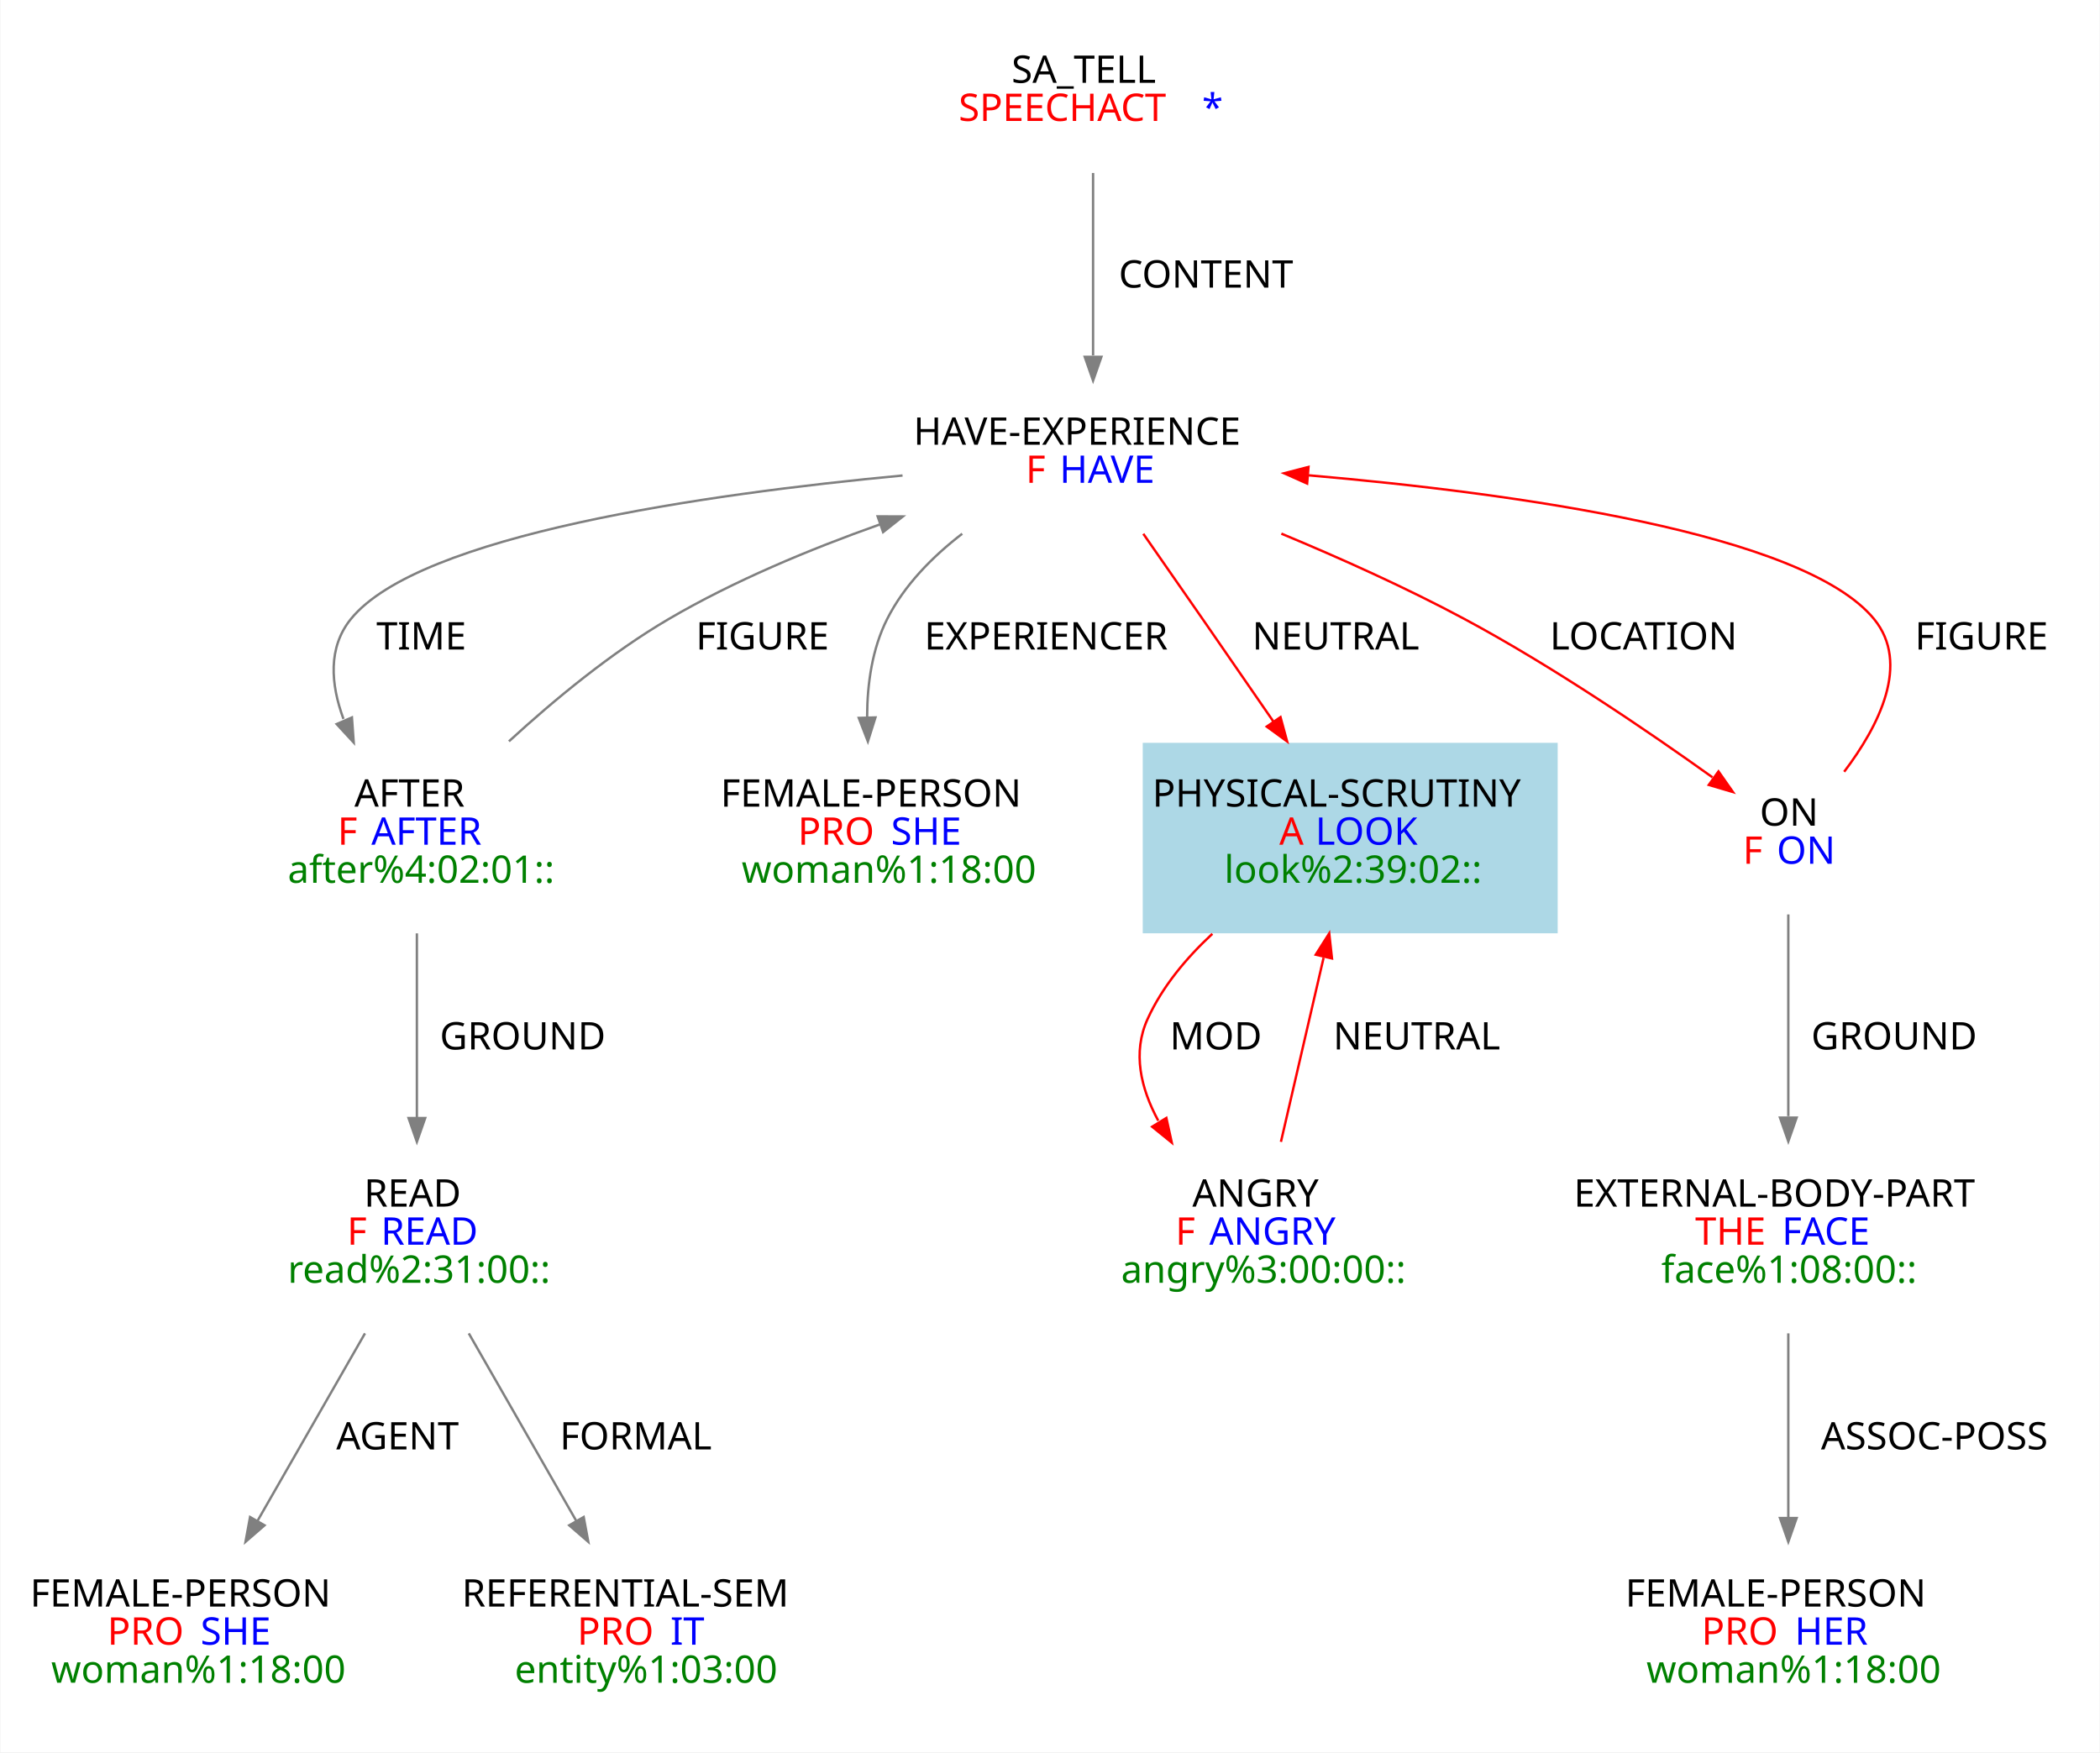
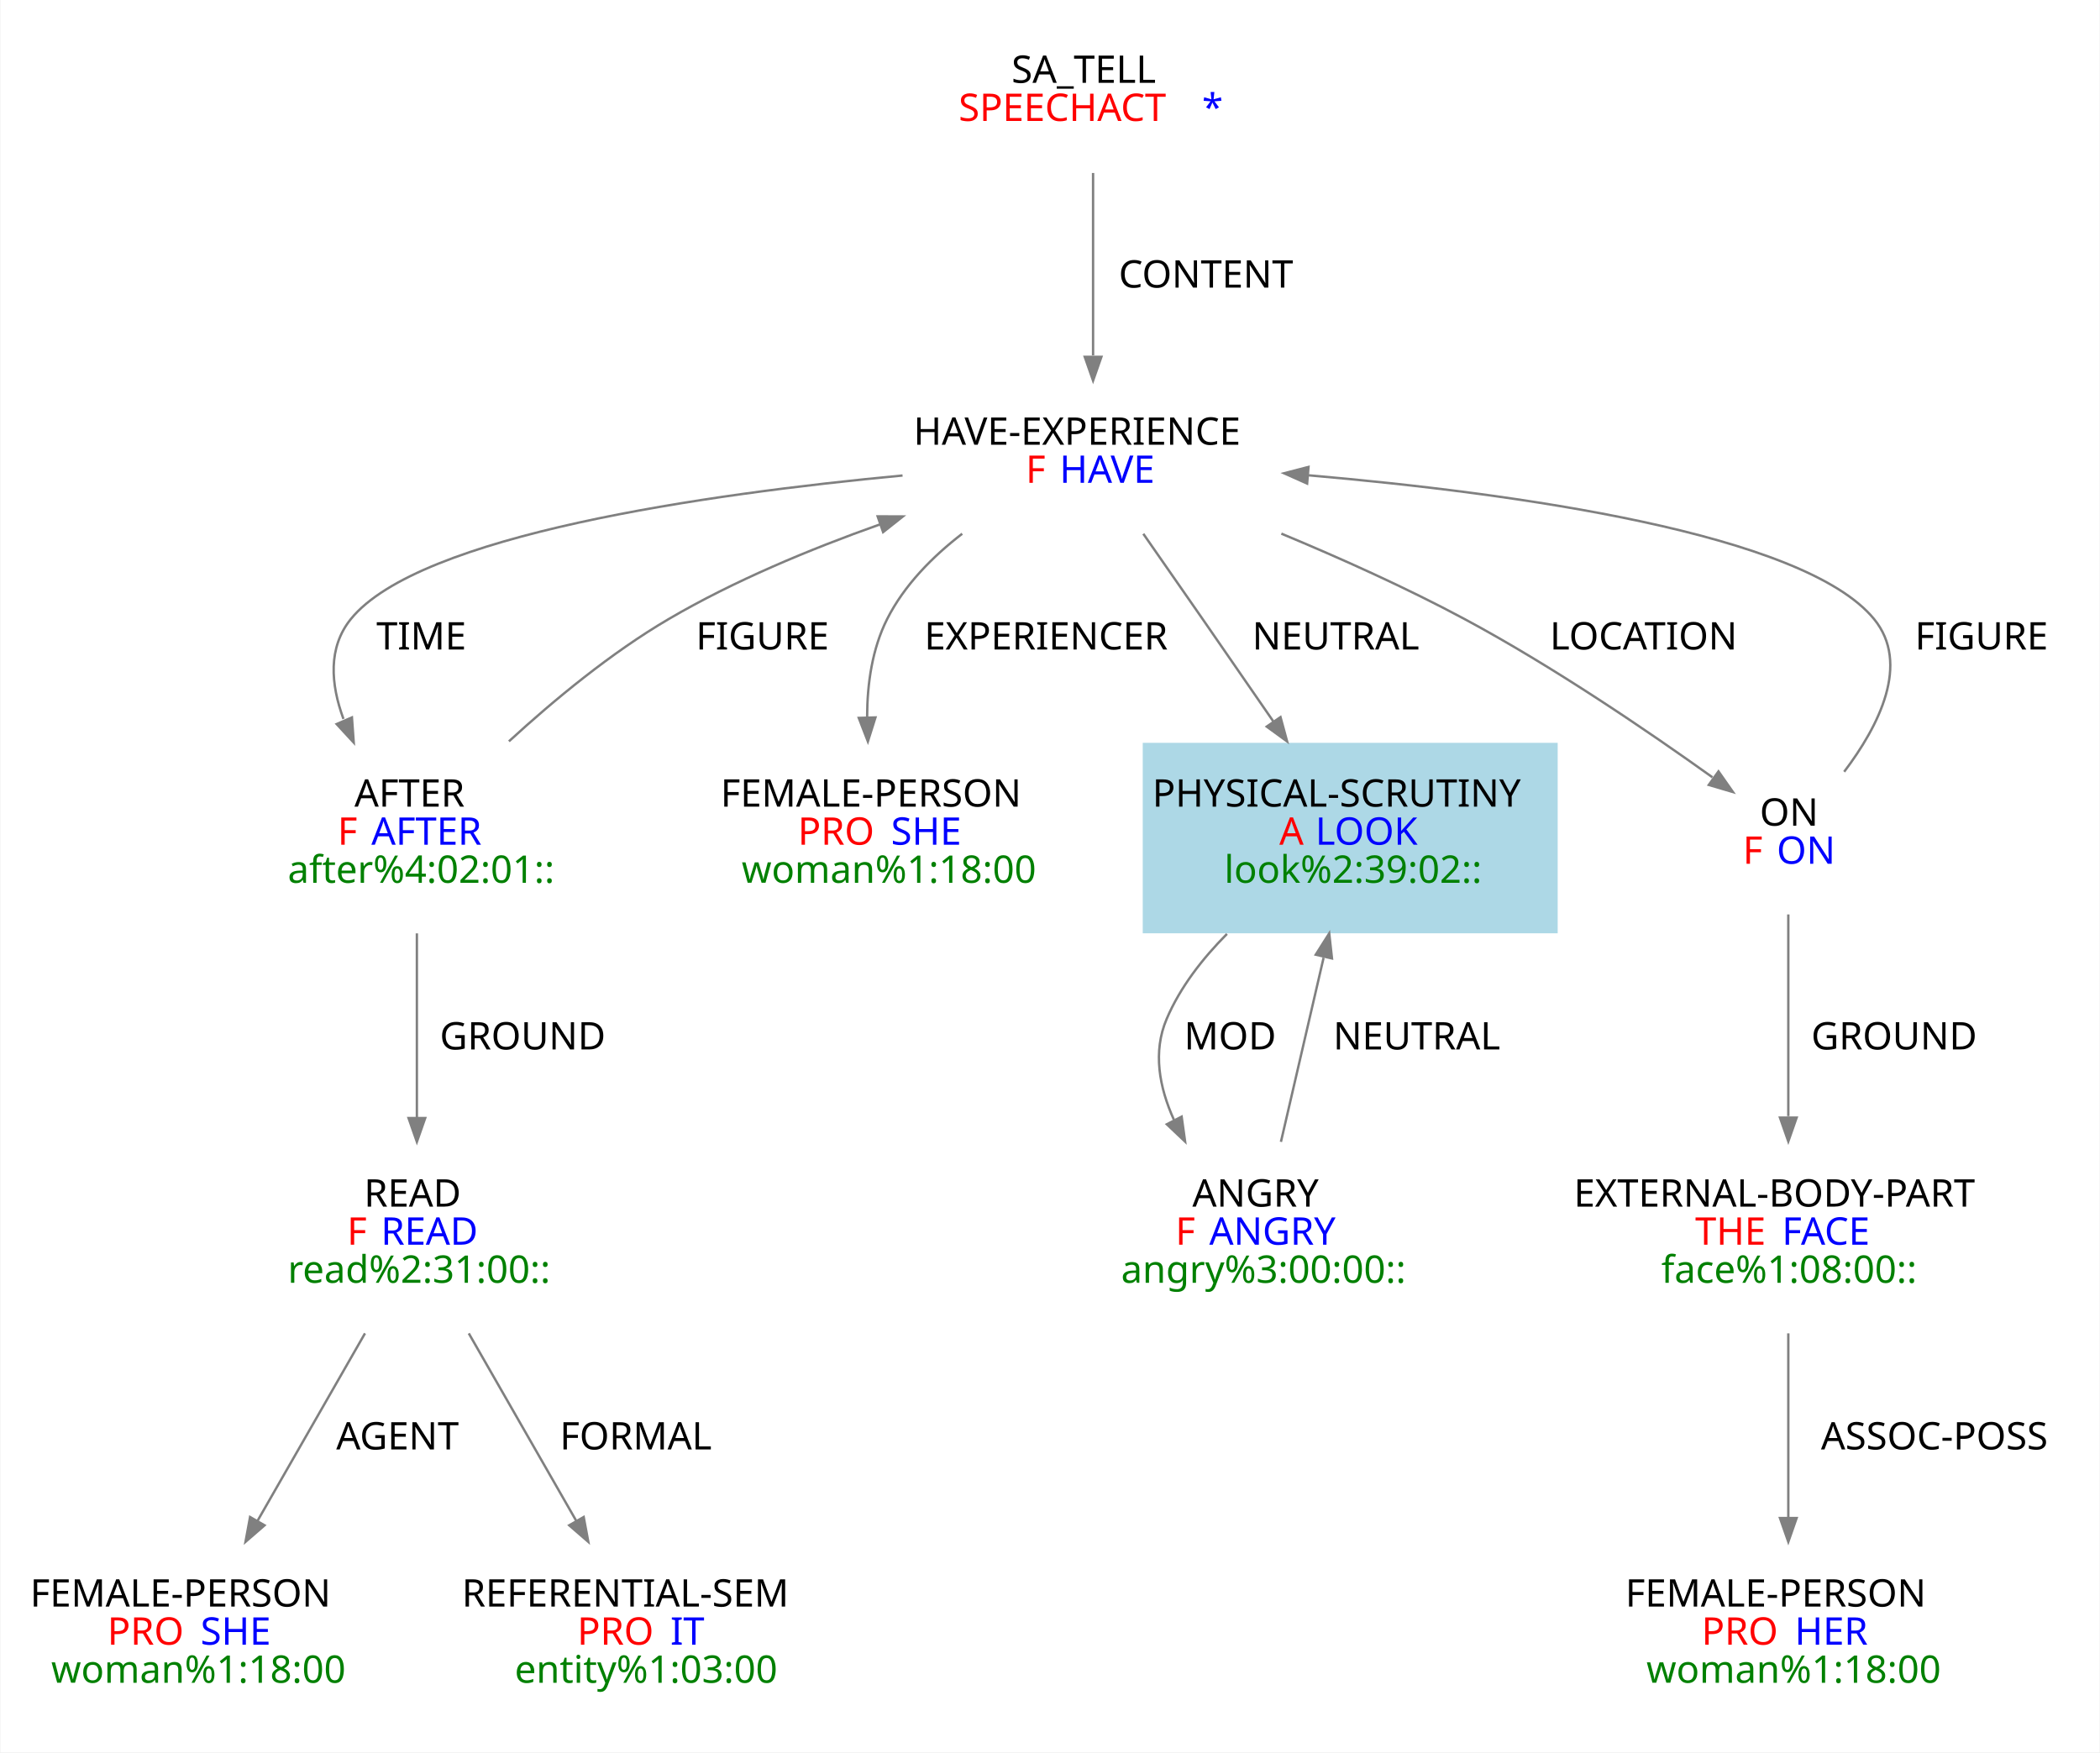
<svg xmlns="http://www.w3.org/2000/svg" xmlns:xlink="http://www.w3.org/1999/xlink" width="441pt" height="368pt" viewBox="0.00 0.00 440.81 368.00">
  <g id="graph0" class="graph" transform="scale(1 1) rotate(0) translate(4 364)">
    <polygon fill="white" stroke="transparent" points="-4,4 -4,-364 436.81,-364 436.81,4 -4,4" />
    <g id="node1" class="node">
      <g id="a_node1">
        <a xlink:href="http://trips.ihmc.us/lexicon/data/ONT::SA_TELL.xml" xlink:title="&lt;font color=&quot;green&quot;&gt;&lt;br /&gt;&lt;/font&gt; &lt;font color=&quot;black&quot;&gt;SA_TELL&lt;/font&gt; &lt;font color=&quot;green&quot;&gt;&lt;br /&gt;&lt;/font&gt; &lt;font color=&quot;red&quot;&gt;SPEECHACT&lt;/font&gt; &lt;font color=&quot;blue&quot;&gt;* &lt;/font&gt; &lt;font color=&quot;green&quot;&gt;&lt;br /&gt; &lt;/font&gt;">
          <text text-anchor="start" x="206.11" y="-346.6" font-family="Work Sans" font-size="8.00"> </text>
          <text text-anchor="start" x="208.33" y="-346.6" font-family="Work Sans" font-size="8.00">SA_TELL</text>
          <text text-anchor="start" x="242.57" y="-346.6" font-family="Work Sans" font-size="8.00"> </text>
          <text text-anchor="start" x="195" y="-338.6" font-family="Work Sans" font-size="8.00"> </text>
          <text text-anchor="start" x="197.22" y="-338.6" font-family="Work Sans" font-size="8.00" fill="red">SPEECHACT</text>
          <text text-anchor="start" x="246.12" y="-338.6" font-family="Work Sans" font-size="8.00"> </text>
          <text text-anchor="start" x="248.34" y="-338.6" font-family="Work Sans" font-size="8.00" fill="blue">* </text>
          <text text-anchor="start" x="253.68" y="-338.6" font-family="Work Sans" font-size="8.00"> </text>
          <text text-anchor="start" x="224.34" y="-330.6" font-family="Work Sans" font-size="8.00" fill="green"> </text>
        </a>
      </g>
    </g>
    <g id="node2" class="node">
      <g id="a_node2">
        <a xlink:href="http://trips.ihmc.us/lexicon/data/ONT::HAVE-EXPERIENCE.xml" xlink:title="&lt;font color=&quot;green&quot;&gt;&lt;br /&gt;&lt;/font&gt; &lt;font color=&quot;black&quot;&gt;HAVE-EXPERIENCE&lt;/font&gt; &lt;font color=&quot;green&quot;&gt;&lt;br /&gt;&lt;/font&gt; &lt;font color=&quot;red&quot;&gt;F&lt;/font&gt; &lt;font color=&quot;blue&quot;&gt;HAVE&lt;/font&gt; &lt;font color=&quot;green&quot;&gt;&lt;br /&gt; &lt;/font&gt;">
          <text text-anchor="start" x="185.51" y="-270.6" font-family="Work Sans" font-size="8.00"> </text>
          <text text-anchor="start" x="187.74" y="-270.6" font-family="Work Sans" font-size="8.00">HAVE-EXPERIENCE</text>
          <text text-anchor="start" x="263.17" y="-270.6" font-family="Work Sans" font-size="8.00"> </text>
          <text text-anchor="start" x="209.08" y="-262.6" font-family="Work Sans" font-size="8.00"> </text>
          <text text-anchor="start" x="211.3" y="-262.6" font-family="Work Sans" font-size="8.00" fill="red">F</text>
          <text text-anchor="start" x="216.19" y="-262.6" font-family="Work Sans" font-size="8.00"> </text>
          <text text-anchor="start" x="218.41" y="-262.6" font-family="Work Sans" font-size="8.00" fill="blue">HAVE</text>
          <text text-anchor="start" x="239.6" y="-262.6" font-family="Work Sans" font-size="8.00"> </text>
          <text text-anchor="start" x="224.34" y="-254.6" font-family="Work Sans" font-size="8.00" fill="green"> </text>
        </a>
      </g>
    </g>
-     <g id="edge4" class="edge">
+     <g id="edge10" class="edge">
      <path fill="none" stroke="grey" stroke-width="0.5" d="M225.45,-327.67C225.45,-316.58 225.45,-301.49 225.45,-289.38" />
      <polygon fill="grey" stroke="grey" stroke-width="0.5" points="227.2,-289.06 225.45,-284.06 223.7,-289.06 227.2,-289.06" />
      <text text-anchor="middle" x="249.16" y="-303.6" font-family="Work Sans" font-size="8.00"> CONTENT   </text>
    </g>
    <g id="node3" class="node">
      <g id="a_node3">
        <a xlink:href="http://trips.ihmc.us/lexicon/data/ONT::AFTER.xml" xlink:title="&lt;font color=&quot;green&quot;&gt;&lt;br /&gt;&lt;/font&gt; &lt;font color=&quot;black&quot;&gt;AFTER&lt;/font&gt; &lt;font color=&quot;green&quot;&gt;&lt;br /&gt;&lt;/font&gt; &lt;font color=&quot;red&quot;&gt;F&lt;/font&gt; &lt;font color=&quot;blue&quot;&gt;AFTER&lt;/font&gt; &lt;font color=&quot;green&quot;&gt;&lt;br /&gt;&lt;/font&gt; &lt;font color=&quot;green&quot;&gt;after%4:02:01::&lt;/font&gt; &lt;font color=&quot;green&quot;&gt;&lt;br /&gt; &lt;/font&gt;">
          <text text-anchor="start" x="68.12" y="-194.6" font-family="Work Sans" font-size="8.00"> </text>
          <text text-anchor="start" x="70.34" y="-194.6" font-family="Work Sans" font-size="8.00">AFTER</text>
          <text text-anchor="start" x="96.56" y="-194.6" font-family="Work Sans" font-size="8.00"> </text>
          <text text-anchor="start" x="64.56" y="-186.6" font-family="Work Sans" font-size="8.00"> </text>
          <text text-anchor="start" x="66.79" y="-186.6" font-family="Work Sans" font-size="8.00" fill="red">F</text>
          <text text-anchor="start" x="71.67" y="-186.6" font-family="Work Sans" font-size="8.00"> </text>
          <text text-anchor="start" x="73.89" y="-186.6" font-family="Work Sans" font-size="8.00" fill="blue">AFTER</text>
          <text text-anchor="start" x="100.12" y="-186.6" font-family="Work Sans" font-size="8.00"> </text>
          <text text-anchor="start" x="54.1" y="-178.6" font-family="Work Sans" font-size="8.00"> </text>
          <text text-anchor="start" x="56.32" y="-178.6" font-family="Work Sans" font-size="8.00" fill="green">after%4:02:01::</text>
          <text text-anchor="start" x="110.58" y="-178.6" font-family="Work Sans" font-size="8.00"> </text>
          <text text-anchor="start" x="82.34" y="-170.6" font-family="Work Sans" font-size="8.00" fill="green"> </text>
        </a>
      </g>
    </g>
-     <g id="edge5" class="edge">
+     <g id="edge2" class="edge">
      <path fill="none" stroke="grey" stroke-width="0.5" d="M185.44,-264.14C144.19,-260.26 83.92,-251.67 69.59,-234 64.74,-228.01 65.34,-220.34 68.03,-213.02" />
      <polygon fill="grey" stroke="grey" stroke-width="0.5" points="69.81,-213.33 70.19,-208.05 66.6,-211.94 69.81,-213.33" />
      <text text-anchor="middle" x="84.38" y="-227.6" font-family="Work Sans" font-size="8.00"> TIME   </text>
    </g>
    <g id="node7" class="node">
      <g id="a_node7">
        <a xlink:href="http://trips.ihmc.us/lexicon/data/ONT::FEMALE-PERSON.xml" xlink:title="&lt;font color=&quot;green&quot;&gt;&lt;br /&gt;&lt;/font&gt; &lt;font color=&quot;black&quot;&gt;FEMALE-PERSON&lt;/font&gt; &lt;font color=&quot;green&quot;&gt;&lt;br /&gt;&lt;/font&gt; &lt;font color=&quot;red&quot;&gt;PRO&lt;/font&gt; &lt;font color=&quot;blue&quot;&gt;SHE&lt;/font&gt; &lt;font color=&quot;green&quot;&gt;&lt;br /&gt;&lt;/font&gt; &lt;font color=&quot;green&quot;&gt;woman%1:18:00&lt;/font&gt; &lt;font color=&quot;green&quot;&gt;&lt;br /&gt; &lt;/font&gt;">
          <text text-anchor="start" x="145" y="-194.6" font-family="Work Sans" font-size="8.00"> </text>
          <text text-anchor="start" x="147.22" y="-194.6" font-family="Work Sans" font-size="8.00">FEMALE-PERSON</text>
          <text text-anchor="start" x="215.68" y="-194.6" font-family="Work Sans" font-size="8.00"> </text>
          <text text-anchor="start" x="161.22" y="-186.6" font-family="Work Sans" font-size="8.00"> </text>
          <text text-anchor="start" x="163.45" y="-186.6" font-family="Work Sans" font-size="8.00" fill="red">PRO</text>
          <text text-anchor="start" x="180.78" y="-186.6" font-family="Work Sans" font-size="8.00"> </text>
          <text text-anchor="start" x="183.01" y="-186.6" font-family="Work Sans" font-size="8.00" fill="blue">SHE</text>
          <text text-anchor="start" x="199.46" y="-186.6" font-family="Work Sans" font-size="8.00"> </text>
          <text text-anchor="start" x="149.43" y="-178.6" font-family="Work Sans" font-size="8.00"> </text>
          <text text-anchor="start" x="151.65" y="-178.6" font-family="Work Sans" font-size="8.00" fill="green">woman%1:18:00</text>
          <text text-anchor="start" x="211.25" y="-178.6" font-family="Work Sans" font-size="8.00"> </text>
          <text text-anchor="start" x="180.34" y="-170.6" font-family="Work Sans" font-size="8.00" fill="green"> </text>
        </a>
      </g>
    </g>
-     <g id="edge11" class="edge">
+     <g id="edge4" class="edge">
      <path fill="none" stroke="grey" stroke-width="0.5" d="M197.97,-251.91C191.68,-247.07 185.79,-241.08 182.21,-234 179.07,-227.78 178.02,-220.42 178,-213.48" />
      <polygon fill="grey" stroke="grey" stroke-width="0.5" points="179.75,-213.33 178.16,-208.28 176.25,-213.23 179.75,-213.33" />
      <text text-anchor="middle" x="215.57" y="-227.6" font-family="Work Sans" font-size="8.00"> EXPERIENCER   </text>
    </g>
    <g id="node8" class="node">
      <g id="a_node8">
        <a xlink:href="http://trips.ihmc.us/lexicon/data/ONT::PHYSICAL-SCRUTINY.xml" xlink:title="&lt;font color=&quot;green&quot;&gt;&lt;br /&gt;&lt;/font&gt; &lt;font color=&quot;black&quot;&gt;PHYSICAL-SCRUTINY&lt;/font&gt; &lt;font color=&quot;green&quot;&gt;&lt;br /&gt;&lt;/font&gt; &lt;font color=&quot;red&quot;&gt;A&lt;/font&gt; &lt;font color=&quot;blue&quot;&gt;LOOK&lt;/font&gt; &lt;font color=&quot;green&quot;&gt;&lt;br /&gt;&lt;/font&gt; &lt;font color=&quot;green&quot;&gt;look%2:39:02::&lt;/font&gt; &lt;font color=&quot;green&quot;&gt;&lt;br /&gt; &lt;/font&gt;">
          <polygon fill="lightblue" stroke="transparent" points="323.02,-208 235.88,-208 235.88,-168 323.02,-168 323.02,-208" />
          <text text-anchor="start" x="235.67" y="-194.6" font-family="Work Sans" font-size="8.00"> </text>
          <text text-anchor="start" x="237.89" y="-194.6" font-family="Work Sans" font-size="8.00">PHYSICAL-SCRUTINY</text>
          <text text-anchor="start" x="321.01" y="-194.6" font-family="Work Sans" font-size="8.00"> </text>
          <text text-anchor="start" x="262.33" y="-186.6" font-family="Work Sans" font-size="8.00"> </text>
          <text text-anchor="start" x="264.56" y="-186.6" font-family="Work Sans" font-size="8.00" fill="red">A</text>
          <text text-anchor="start" x="269.89" y="-186.6" font-family="Work Sans" font-size="8.00"> </text>
          <text text-anchor="start" x="272.12" y="-186.6" font-family="Work Sans" font-size="8.00" fill="blue">LOOK</text>
          <text text-anchor="start" x="294.35" y="-186.6" font-family="Work Sans" font-size="8.00"> </text>
          <text text-anchor="start" x="250.77" y="-178.6" font-family="Work Sans" font-size="8.00"> </text>
          <text text-anchor="start" x="252.99" y="-178.6" font-family="Work Sans" font-size="8.00" fill="green">look%2:39:02::</text>
          <text text-anchor="start" x="305.91" y="-178.6" font-family="Work Sans" font-size="8.00"> </text>
          <text text-anchor="start" x="278.34" y="-170.6" font-family="Work Sans" font-size="8.00" fill="green"> </text>
        </a>
      </g>
    </g>
-     <g id="edge1" class="edge">
-       <path fill="none" stroke="red" stroke-width="0.5" d="M236,-251.9C239.92,-246.28 244.39,-239.85 248.45,-234 253.28,-227.03 258.52,-219.43 263.3,-212.5" />
-       <polygon fill="red" stroke="red" stroke-width="0.5" points="264.81,-213.4 266.2,-208.29 261.92,-211.41 264.81,-213.4" />
+     <g id="edge8" class="edge">
+       <path fill="none" stroke="grey" stroke-width="0.5" d="M236,-251.9C239.92,-246.28 244.39,-239.85 248.45,-234 253.28,-227.03 258.52,-219.43 263.3,-212.5" />
+       <polygon fill="grey" stroke="grey" stroke-width="0.5" points="264.81,-213.4 266.2,-208.29 261.92,-211.41 264.81,-213.4" />
      <text text-anchor="middle" x="276.42" y="-227.6" font-family="Work Sans" font-size="8.00"> NEUTRAL   </text>
    </g>
    <g id="node10" class="node">
      <g id="a_node10">
        <a xlink:href="http://trips.ihmc.us/lexicon/data/ONT::ON.xml" xlink:title="&lt;font color=&quot;green&quot;&gt;&lt;br /&gt;&lt;/font&gt; &lt;font color=&quot;black&quot;&gt;ON&lt;/font&gt; &lt;font color=&quot;green&quot;&gt;&lt;br /&gt;&lt;/font&gt; &lt;font color=&quot;red&quot;&gt;F&lt;/font&gt; &lt;font color=&quot;blue&quot;&gt;ON&lt;/font&gt; &lt;font color=&quot;green&quot;&gt;&lt;br /&gt; &lt;/font&gt;">
          <text text-anchor="start" x="363.23" y="-190.6" font-family="Work Sans" font-size="8.00"> </text>
          <text text-anchor="start" x="365.45" y="-190.6" font-family="Work Sans" font-size="8.00">ON</text>
          <text text-anchor="start" x="377.45" y="-190.6" font-family="Work Sans" font-size="8.00"> </text>
          <text text-anchor="start" x="359.67" y="-182.6" font-family="Work Sans" font-size="8.00"> </text>
          <text text-anchor="start" x="361.9" y="-182.6" font-family="Work Sans" font-size="8.00" fill="red">F</text>
          <text text-anchor="start" x="366.78" y="-182.6" font-family="Work Sans" font-size="8.00"> </text>
          <text text-anchor="start" x="369.01" y="-182.6" font-family="Work Sans" font-size="8.00" fill="blue">ON</text>
          <text text-anchor="start" x="381.01" y="-182.6" font-family="Work Sans" font-size="8.00"> </text>
          <text text-anchor="start" x="370.34" y="-174.6" font-family="Work Sans" font-size="8.00" fill="green"> </text>
        </a>
      </g>
    </g>
-     <g id="edge7" class="edge">
-       <path fill="none" stroke="red" stroke-width="0.5" d="M264.99,-251.93C277.52,-246.72 291.27,-240.53 303.45,-234 322.06,-224.02 342.06,-210.39 355.52,-200.76" />
-       <polygon fill="red" stroke="red" stroke-width="0.5" points="356.79,-202 359.83,-197.66 354.75,-199.16 356.79,-202" />
+     <g id="edge14" class="edge">
+       <path fill="none" stroke="grey" stroke-width="0.5" d="M264.99,-251.93C277.52,-246.72 291.27,-240.53 303.45,-234 322.06,-224.02 342.06,-210.39 355.52,-200.76" />
+       <polygon fill="grey" stroke="grey" stroke-width="0.5" points="356.79,-202 359.83,-197.66 354.75,-199.16 356.79,-202" />
      <text text-anchor="middle" x="341.05" y="-227.6" font-family="Work Sans" font-size="8.00"> LOCATION   </text>
    </g>
-     <g id="edge8" class="edge">
+     <g id="edge13" class="edge">
      <path fill="none" stroke="grey" stroke-width="0.5" d="M102.78,-208.31C112.28,-217.03 124.27,-226.93 136.34,-234 150.02,-242.02 166,-248.66 180.61,-253.84" />
      <polygon fill="grey" stroke="grey" stroke-width="0.5" points="180.21,-255.56 185.51,-255.54 181.36,-252.25 180.21,-255.56" />
      <text text-anchor="middle" x="156.01" y="-227.6" font-family="Work Sans" font-size="8.00"> FIGURE   </text>
    </g>
    <g id="node4" class="node">
      <g id="a_node4">
        <a xlink:href="http://trips.ihmc.us/lexicon/data/ONT::READ.xml" xlink:title="&lt;font color=&quot;green&quot;&gt;&lt;br /&gt;&lt;/font&gt; &lt;font color=&quot;black&quot;&gt;READ&lt;/font&gt; &lt;font color=&quot;green&quot;&gt;&lt;br /&gt;&lt;/font&gt; &lt;font color=&quot;red&quot;&gt;F&lt;/font&gt; &lt;font color=&quot;blue&quot;&gt;READ&lt;/font&gt; &lt;font color=&quot;green&quot;&gt;&lt;br /&gt;&lt;/font&gt; &lt;font color=&quot;green&quot;&gt;read%2:31:00::&lt;/font&gt; &lt;font color=&quot;green&quot;&gt;&lt;br /&gt; &lt;/font&gt;">
          <text text-anchor="start" x="70.12" y="-110.6" font-family="Work Sans" font-size="8.00"> </text>
          <text text-anchor="start" x="72.34" y="-110.6" font-family="Work Sans" font-size="8.00">READ</text>
          <text text-anchor="start" x="94.56" y="-110.6" font-family="Work Sans" font-size="8.00"> </text>
          <text text-anchor="start" x="66.56" y="-102.6" font-family="Work Sans" font-size="8.00"> </text>
          <text text-anchor="start" x="68.78" y="-102.6" font-family="Work Sans" font-size="8.00" fill="red">F</text>
          <text text-anchor="start" x="73.67" y="-102.6" font-family="Work Sans" font-size="8.00"> </text>
          <text text-anchor="start" x="75.89" y="-102.6" font-family="Work Sans" font-size="8.00" fill="blue">READ</text>
          <text text-anchor="start" x="98.12" y="-102.6" font-family="Work Sans" font-size="8.00"> </text>
          <text text-anchor="start" x="54.1" y="-94.6" font-family="Work Sans" font-size="8.00"> </text>
          <text text-anchor="start" x="56.32" y="-94.6" font-family="Work Sans" font-size="8.00" fill="green">read%2:31:00::</text>
          <text text-anchor="start" x="110.58" y="-94.6" font-family="Work Sans" font-size="8.00"> </text>
          <text text-anchor="start" x="82.34" y="-86.6" font-family="Work Sans" font-size="8.00" fill="green"> </text>
        </a>
      </g>
    </g>
-     <g id="edge2" class="edge">
+     <g id="edge9" class="edge">
      <path fill="none" stroke="grey" stroke-width="0.5" d="M83.45,-167.98C83.45,-156.47 83.45,-141.68 83.45,-129.33" />
      <polygon fill="grey" stroke="grey" stroke-width="0.5" points="85.2,-129.2 83.45,-124.2 81.7,-129.2 85.2,-129.2" />
      <text text-anchor="middle" x="105.67" y="-143.6" font-family="Work Sans" font-size="8.00"> GROUND   </text>
    </g>
    <g id="node5" class="node">
      <g id="a_node5">
        <a xlink:href="http://trips.ihmc.us/lexicon/data/ONT::FEMALE-PERSON.xml" xlink:title="&lt;font color=&quot;green&quot;&gt;&lt;br /&gt;&lt;/font&gt; &lt;font color=&quot;black&quot;&gt;FEMALE-PERSON&lt;/font&gt; &lt;font color=&quot;green&quot;&gt;&lt;br /&gt;&lt;/font&gt; &lt;font color=&quot;red&quot;&gt;PRO&lt;/font&gt; &lt;font color=&quot;blue&quot;&gt;SHE&lt;/font&gt; &lt;font color=&quot;green&quot;&gt;&lt;br /&gt;&lt;/font&gt; &lt;font color=&quot;green&quot;&gt;woman%1:18:00&lt;/font&gt; &lt;font color=&quot;green&quot;&gt;&lt;br /&gt; &lt;/font&gt;">
          <text text-anchor="start" x="0" y="-26.6" font-family="Work Sans" font-size="8.00"> </text>
          <text text-anchor="start" x="2.22" y="-26.6" font-family="Work Sans" font-size="8.00">FEMALE-PERSON</text>
          <text text-anchor="start" x="70.68" y="-26.6" font-family="Work Sans" font-size="8.00"> </text>
          <text text-anchor="start" x="16.22" y="-18.6" font-family="Work Sans" font-size="8.00"> </text>
          <text text-anchor="start" x="18.45" y="-18.6" font-family="Work Sans" font-size="8.00" fill="red">PRO</text>
          <text text-anchor="start" x="35.78" y="-18.6" font-family="Work Sans" font-size="8.00"> </text>
          <text text-anchor="start" x="38.01" y="-18.6" font-family="Work Sans" font-size="8.00" fill="blue">SHE</text>
          <text text-anchor="start" x="54.46" y="-18.6" font-family="Work Sans" font-size="8.00"> </text>
          <text text-anchor="start" x="4.43" y="-10.6" font-family="Work Sans" font-size="8.00"> </text>
          <text text-anchor="start" x="6.65" y="-10.6" font-family="Work Sans" font-size="8.00" fill="green">woman%1:18:00</text>
          <text text-anchor="start" x="66.25" y="-10.6" font-family="Work Sans" font-size="8.00"> </text>
          <text text-anchor="start" x="35.34" y="-2.6" font-family="Work Sans" font-size="8.00" fill="green"> </text>
        </a>
      </g>
    </g>
-     <g id="edge14" class="edge">
+     <g id="edge1" class="edge">
      <path fill="none" stroke="grey" stroke-width="0.5" d="M72.55,-83.98C65.84,-72.27 57.17,-57.15 50.02,-44.67" />
      <polygon fill="grey" stroke="grey" stroke-width="0.5" points="51.46,-43.67 47.46,-40.2 48.42,-45.41 51.46,-43.67" />
      <text text-anchor="middle" x="79.39" y="-59.6" font-family="Work Sans" font-size="8.00"> AGENT   </text>
    </g>
    <g id="node6" class="node">
      <g id="a_node6">
        <a xlink:href="http://trips.ihmc.us/lexicon/data/ONT::REFERENTIAL-SEM.xml" xlink:title="&lt;font color=&quot;green&quot;&gt;&lt;br /&gt;&lt;/font&gt; &lt;font color=&quot;black&quot;&gt;REFERENTIAL-SEM&lt;/font&gt; &lt;font color=&quot;green&quot;&gt;&lt;br /&gt;&lt;/font&gt; &lt;font color=&quot;red&quot;&gt;PRO&lt;/font&gt; &lt;font color=&quot;blue&quot;&gt;IT&lt;/font&gt; &lt;font color=&quot;green&quot;&gt;&lt;br /&gt;&lt;/font&gt; &lt;font color=&quot;green&quot;&gt;entity%1:03:00&lt;/font&gt; &lt;font color=&quot;green&quot;&gt;&lt;br /&gt; &lt;/font&gt;">
          <text text-anchor="start" x="90.67" y="-26.6" font-family="Work Sans" font-size="8.00"> </text>
          <text text-anchor="start" x="92.89" y="-26.6" font-family="Work Sans" font-size="8.00">REFERENTIAL-SEM</text>
          <text text-anchor="start" x="168.01" y="-26.6" font-family="Work Sans" font-size="8.00"> </text>
          <text text-anchor="start" x="114.89" y="-18.6" font-family="Work Sans" font-size="8.00"> </text>
          <text text-anchor="start" x="117.12" y="-18.6" font-family="Work Sans" font-size="8.00" fill="red">PRO</text>
          <text text-anchor="start" x="134.45" y="-18.6" font-family="Work Sans" font-size="8.00"> </text>
          <text text-anchor="start" x="136.68" y="-18.6" font-family="Work Sans" font-size="8.00" fill="blue">IT</text>
          <text text-anchor="start" x="143.79" y="-18.6" font-family="Work Sans" font-size="8.00"> </text>
          <text text-anchor="start" x="101.77" y="-10.6" font-family="Work Sans" font-size="8.00"> </text>
          <text text-anchor="start" x="103.99" y="-10.6" font-family="Work Sans" font-size="8.00" fill="green">entity%1:03:00</text>
          <text text-anchor="start" x="156.91" y="-10.6" font-family="Work Sans" font-size="8.00"> </text>
          <text text-anchor="start" x="129.34" y="-2.6" font-family="Work Sans" font-size="8.00" fill="green"> </text>
        </a>
      </g>
    </g>
-     <g id="edge12" class="edge">
+     <g id="edge6" class="edge">
      <path fill="none" stroke="grey" stroke-width="0.5" d="M94.35,-83.98C101.07,-72.27 109.73,-57.15 116.88,-44.67" />
      <polygon fill="grey" stroke="grey" stroke-width="0.5" points="118.48,-45.41 119.45,-40.2 115.44,-43.67 118.48,-45.41" />
      <text text-anchor="middle" x="129.42" y="-59.6" font-family="Work Sans" font-size="8.00"> FORMAL   </text>
    </g>
    <g id="node9" class="node">
      <g id="a_node9">
        <a xlink:href="http://trips.ihmc.us/lexicon/data/ONT::ANGRY.xml" xlink:title="&lt;font color=&quot;green&quot;&gt;&lt;br /&gt;&lt;/font&gt; &lt;font color=&quot;black&quot;&gt;ANGRY&lt;/font&gt; &lt;font color=&quot;green&quot;&gt;&lt;br /&gt;&lt;/font&gt; &lt;font color=&quot;red&quot;&gt;F&lt;/font&gt; &lt;font color=&quot;blue&quot;&gt;ANGRY&lt;/font&gt; &lt;font color=&quot;green&quot;&gt;&lt;br /&gt;&lt;/font&gt; &lt;font color=&quot;green&quot;&gt;angry%3:00:00::&lt;/font&gt; &lt;font color=&quot;green&quot;&gt;&lt;br /&gt; &lt;/font&gt;">
          <text text-anchor="start" x="244.07" y="-110.6" font-family="Work Sans" font-size="8.00"> </text>
          <text text-anchor="start" x="246.3" y="-110.6" font-family="Work Sans" font-size="8.00">ANGRY</text>
          <text text-anchor="start" x="274.61" y="-110.6" font-family="Work Sans" font-size="8.00"> </text>
          <text text-anchor="start" x="240.52" y="-102.6" font-family="Work Sans" font-size="8.00"> </text>
          <text text-anchor="start" x="242.74" y="-102.6" font-family="Work Sans" font-size="8.00" fill="red">F</text>
          <text text-anchor="start" x="247.63" y="-102.6" font-family="Work Sans" font-size="8.00"> </text>
          <text text-anchor="start" x="249.85" y="-102.6" font-family="Work Sans" font-size="8.00" fill="blue">ANGRY</text>
          <text text-anchor="start" x="278.16" y="-102.6" font-family="Work Sans" font-size="8.00"> </text>
          <text text-anchor="start" x="229.1" y="-94.6" font-family="Work Sans" font-size="8.00"> </text>
          <text text-anchor="start" x="231.32" y="-94.6" font-family="Work Sans" font-size="8.00" fill="green">angry%3:00:00::</text>
          <text text-anchor="start" x="289.58" y="-94.6" font-family="Work Sans" font-size="8.00"> </text>
          <text text-anchor="start" x="259.34" y="-86.6" font-family="Work Sans" font-size="8.00" fill="green"> </text>
        </a>
      </g>
    </g>
-     <g id="edge13" class="edge">
-       <path fill="none" stroke="red" stroke-width="0.5" d="M250.5,-167.89C244.99,-162.78 239.98,-156.77 236.9,-150 233.69,-142.96 235.45,-135.46 239.14,-128.64" />
-       <polygon fill="red" stroke="red" stroke-width="0.5" points="240.84,-129.22 241.98,-124.04 237.86,-127.38 240.84,-129.22" />
-       <text text-anchor="middle" x="251.23" y="-143.6" font-family="Work Sans" font-size="8.00"> MOD   </text>
-     </g>
-     <g id="edge9" class="edge">
-       <path fill="none" stroke="red" stroke-width="0.5" d="M264.9,-124.2C267.57,-135.74 271,-150.54 273.86,-162.86" />
-       <polygon fill="red" stroke="red" stroke-width="0.5" points="272.21,-163.51 275.04,-167.98 275.62,-162.72 272.21,-163.51" />
+     <g id="edge7" class="edge">
+       <path fill="none" stroke="grey" stroke-width="0.5" d="M253.57,-167.87C248.42,-162.69 243.73,-156.66 240.9,-150 237.97,-143.12 239.34,-135.67 242.42,-128.85" />
+       <polygon fill="grey" stroke="grey" stroke-width="0.5" points="244.05,-129.49 244.78,-124.25 240.94,-127.89 244.05,-129.49" />
+       <text text-anchor="middle" x="254.23" y="-143.6" font-family="Work Sans" font-size="8.00"> MOD   </text>
+     </g>
+     <g id="edge11" class="edge">
+       <path fill="none" stroke="grey" stroke-width="0.5" d="M264.9,-124.2C267.57,-135.74 271,-150.54 273.86,-162.86" />
+       <polygon fill="grey" stroke="grey" stroke-width="0.5" points="272.21,-163.51 275.04,-167.98 275.62,-162.72 272.21,-163.51" />
      <text text-anchor="middle" x="293.42" y="-143.6" font-family="Work Sans" font-size="8.00"> NEUTRAL   </text>
    </g>
-     <g id="edge6" class="edge">
-       <path fill="none" stroke="red" stroke-width="0.5" d="M383.18,-201.92C390.47,-211.56 397.13,-224.63 389.45,-234 374.69,-252.03 313.99,-260.42 270.75,-264.18" />
-       <polygon fill="red" stroke="red" stroke-width="0.5" points="270.4,-262.45 265.56,-264.61 270.69,-265.94 270.4,-262.45" />
+     <g id="edge3" class="edge">
+       <path fill="none" stroke="grey" stroke-width="0.5" d="M383.18,-201.92C390.47,-211.56 397.13,-224.63 389.45,-234 374.69,-252.03 313.99,-260.42 270.75,-264.18" />
+       <polygon fill="grey" stroke="grey" stroke-width="0.5" points="270.4,-262.45 265.56,-264.61 270.69,-265.94 270.4,-262.45" />
      <text text-anchor="middle" x="412.01" y="-227.6" font-family="Work Sans" font-size="8.00"> FIGURE   </text>
    </g>
    <g id="node11" class="node">
      <g id="a_node11">
        <a xlink:href="http://trips.ihmc.us/lexicon/data/ONT::EXTERNAL-BODY-PART.xml" xlink:title="&lt;font color=&quot;green&quot;&gt;&lt;br /&gt;&lt;/font&gt; &lt;font color=&quot;black&quot;&gt;EXTERNAL-BODY-PART&lt;/font&gt; &lt;font color=&quot;green&quot;&gt;&lt;br /&gt;&lt;/font&gt; &lt;font color=&quot;red&quot;&gt;THE&lt;/font&gt; &lt;font color=&quot;blue&quot;&gt;FACE&lt;/font&gt; &lt;font color=&quot;green&quot;&gt;&lt;br /&gt;&lt;/font&gt; &lt;font color=&quot;green&quot;&gt;face%1:08:00::&lt;/font&gt; &lt;font color=&quot;green&quot;&gt;&lt;br /&gt; &lt;/font&gt;">
          <text text-anchor="start" x="324.18" y="-110.6" font-family="Work Sans" font-size="8.00"> </text>
          <text text-anchor="start" x="326.4" y="-110.6" font-family="Work Sans" font-size="8.00">EXTERNAL-BODY-PART</text>
          <text text-anchor="start" x="416.5" y="-110.6" font-family="Work Sans" font-size="8.00"> </text>
          <text text-anchor="start" x="349.67" y="-102.6" font-family="Work Sans" font-size="8.00"> </text>
          <text text-anchor="start" x="351.89" y="-102.6" font-family="Work Sans" font-size="8.00" fill="red">THE</text>
          <text text-anchor="start" x="367.89" y="-102.6" font-family="Work Sans" font-size="8.00"> </text>
          <text text-anchor="start" x="370.11" y="-102.6" font-family="Work Sans" font-size="8.00" fill="blue">FACE</text>
          <text text-anchor="start" x="391.01" y="-102.6" font-family="Work Sans" font-size="8.00"> </text>
          <text text-anchor="start" x="342.54" y="-94.6" font-family="Work Sans" font-size="8.00"> </text>
          <text text-anchor="start" x="344.77" y="-94.6" font-family="Work Sans" font-size="8.00" fill="green">face%1:08:00::</text>
          <text text-anchor="start" x="398.14" y="-94.6" font-family="Work Sans" font-size="8.00"> </text>
          <text text-anchor="start" x="370.34" y="-86.6" font-family="Work Sans" font-size="8.00" fill="green"> </text>
        </a>
      </g>
    </g>
-     <g id="edge3" class="edge">
+     <g id="edge5" class="edge">
      <path fill="none" stroke="grey" stroke-width="0.5" d="M371.45,-171.96C371.45,-160.12 371.45,-143.38 371.45,-129.6" />
      <polygon fill="grey" stroke="grey" stroke-width="0.5" points="373.2,-129.29 371.45,-124.29 369.7,-129.29 373.2,-129.29" />
      <text text-anchor="middle" x="393.67" y="-143.6" font-family="Work Sans" font-size="8.00"> GROUND   </text>
    </g>
    <g id="node12" class="node">
      <g id="a_node12">
        <a xlink:href="http://trips.ihmc.us/lexicon/data/ONT::FEMALE-PERSON.xml" xlink:title="&lt;font color=&quot;green&quot;&gt;&lt;br /&gt;&lt;/font&gt; &lt;font color=&quot;black&quot;&gt;FEMALE-PERSON&lt;/font&gt; &lt;font color=&quot;green&quot;&gt;&lt;br /&gt;&lt;/font&gt; &lt;font color=&quot;red&quot;&gt;PRO&lt;/font&gt; &lt;font color=&quot;blue&quot;&gt;HER&lt;/font&gt; &lt;font color=&quot;green&quot;&gt;&lt;br /&gt;&lt;/font&gt; &lt;font color=&quot;green&quot;&gt;woman%1:18:00&lt;/font&gt; &lt;font color=&quot;green&quot;&gt;&lt;br /&gt; &lt;/font&gt;">
          <text text-anchor="start" x="335" y="-26.6" font-family="Work Sans" font-size="8.00"> </text>
          <text text-anchor="start" x="337.22" y="-26.6" font-family="Work Sans" font-size="8.00">FEMALE-PERSON</text>
          <text text-anchor="start" x="405.68" y="-26.6" font-family="Work Sans" font-size="8.00"> </text>
          <text text-anchor="start" x="351" y="-18.6" font-family="Work Sans" font-size="8.00"> </text>
          <text text-anchor="start" x="353.23" y="-18.6" font-family="Work Sans" font-size="8.00" fill="red">PRO</text>
          <text text-anchor="start" x="370.56" y="-18.6" font-family="Work Sans" font-size="8.00"> </text>
          <text text-anchor="start" x="372.79" y="-18.6" font-family="Work Sans" font-size="8.00" fill="blue">HER</text>
          <text text-anchor="start" x="389.68" y="-18.6" font-family="Work Sans" font-size="8.00"> </text>
          <text text-anchor="start" x="339.43" y="-10.6" font-family="Work Sans" font-size="8.00"> </text>
          <text text-anchor="start" x="341.65" y="-10.6" font-family="Work Sans" font-size="8.00" fill="green">woman%1:18:00</text>
          <text text-anchor="start" x="401.25" y="-10.6" font-family="Work Sans" font-size="8.00"> </text>
          <text text-anchor="start" x="370.34" y="-2.6" font-family="Work Sans" font-size="8.00" fill="green"> </text>
        </a>
      </g>
    </g>
-     <g id="edge10" class="edge">
+     <g id="edge12" class="edge">
      <path fill="none" stroke="grey" stroke-width="0.5" d="M371.45,-83.98C371.45,-72.47 371.45,-57.68 371.45,-45.33" />
      <polygon fill="grey" stroke="grey" stroke-width="0.5" points="373.2,-45.2 371.45,-40.2 369.7,-45.2 373.2,-45.2" />
      <text text-anchor="middle" x="402.13" y="-59.6" font-family="Work Sans" font-size="8.00"> ASSOC-POSS   </text>
    </g>
  </g>
</svg>
